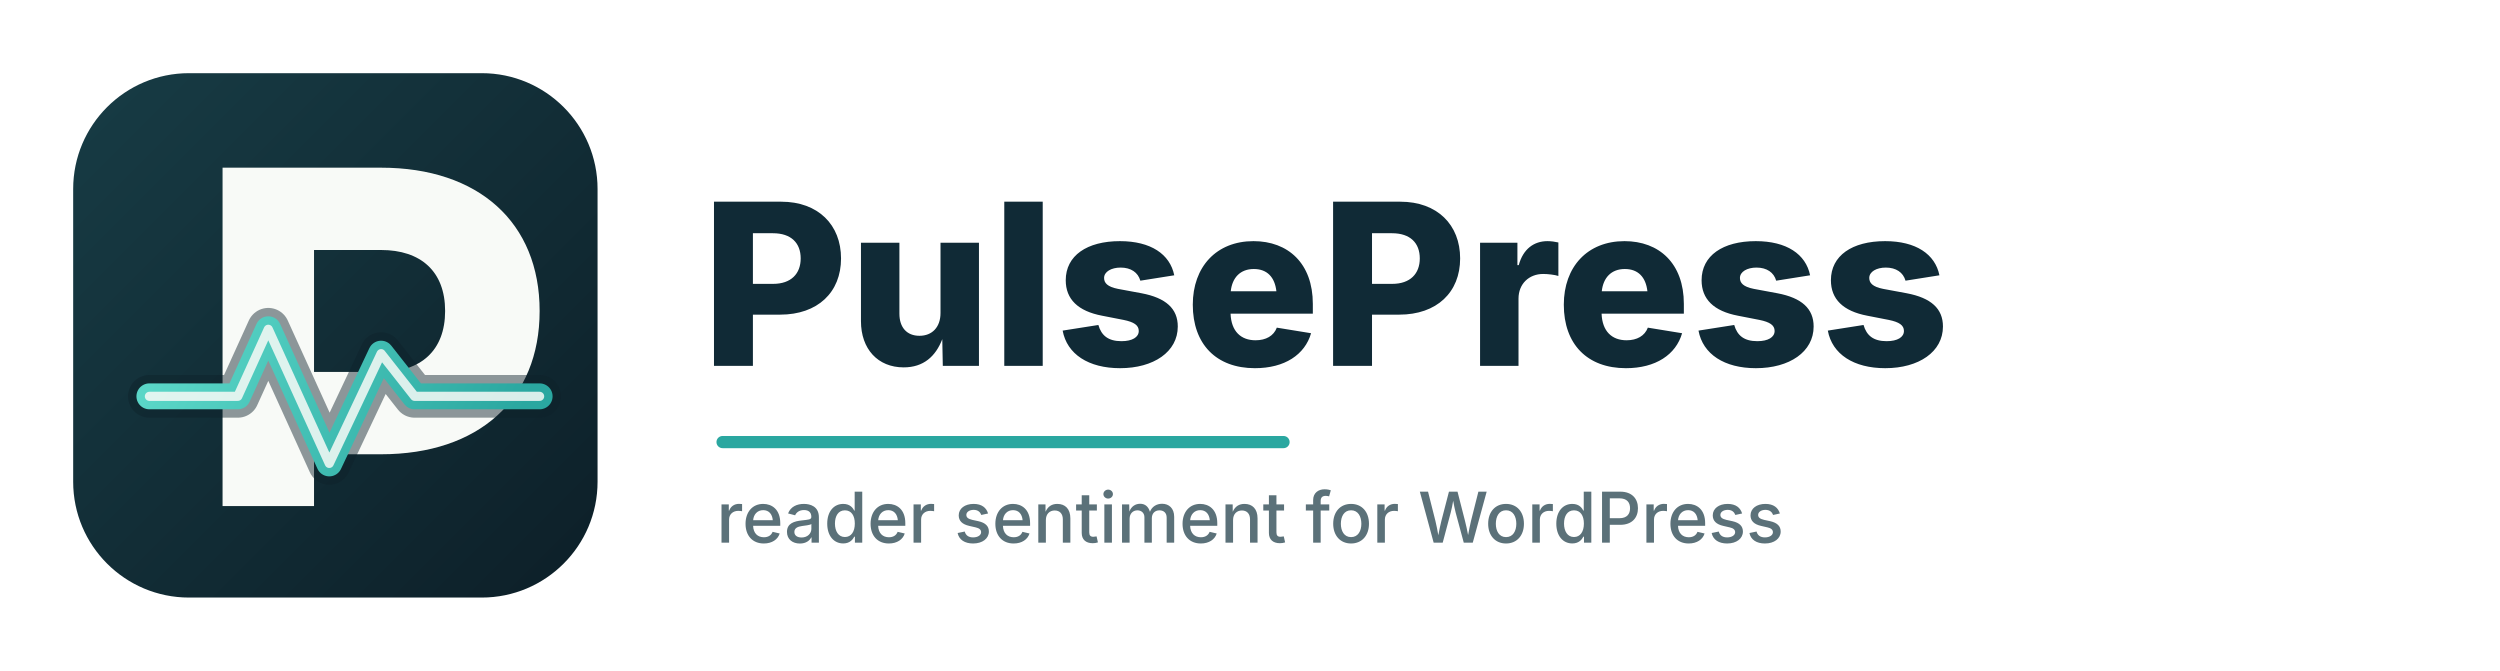
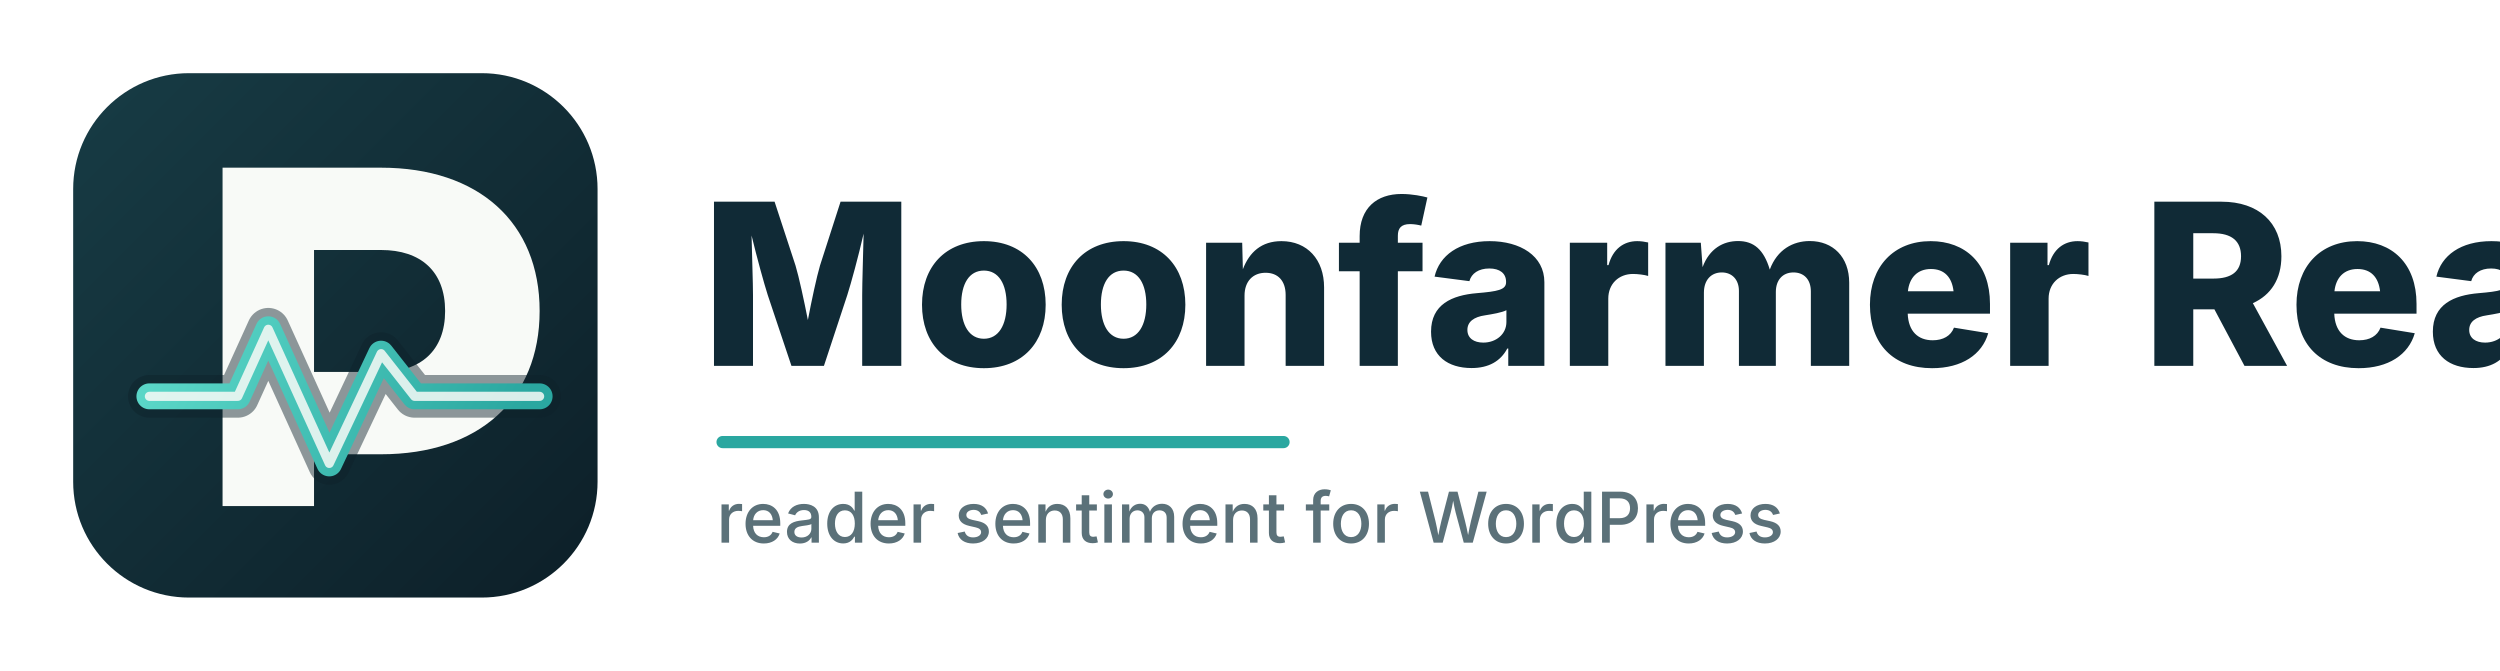
<svg xmlns="http://www.w3.org/2000/svg" viewBox="0 0 820 220" role="img" aria-labelledby="title desc">
  <defs>
    <linearGradient id="bg" x1="30" y1="28" x2="190" y2="188" gradientUnits="userSpaceOnUse">
      <stop offset="0" stop-color="#173B44" />
      <stop offset="1" stop-color="#0D2029" />
    </linearGradient>
    <linearGradient id="accent" x1="66" y1="94" x2="166" y2="145" gradientUnits="userSpaceOnUse">
      <stop offset="0" stop-color="#5AD6C7" />
      <stop offset="1" stop-color="#2AA7A0" />
    </linearGradient>
  </defs>
  <rect x="24" y="24" width="172" height="172" rx="38" fill="url(#bg)" />
  <path fill="#F8FAF7" d="M73 166V55h52c32 0 52 18 52 47s-20 47-52 47h-22v17H73Zm30-44h22c13 0 21-7 21-20s-8-20-21-20h-22v40Z" />
  <path d="M49 130h29l10-22 20 44 17-36 11 14h41" fill="none" stroke="#0D2029" stroke-width="14" stroke-linecap="round" stroke-linejoin="round" opacity="0.46" />
  <path d="M49 130h29l10-22 20 44 17-36 11 14h41" fill="none" stroke="url(#accent)" stroke-width="8.5" stroke-linecap="round" stroke-linejoin="round" />
  <path d="M49 130h29l10-22 20 44 17-36 11 14h41" fill="none" stroke="#F8FAF7" stroke-width="3" stroke-linecap="round" stroke-linejoin="round" opacity="0.85" />
-   <text x="230" y="120" fill="#102A36" font-family="-apple-system, BlinkMacSystemFont, 'Segoe UI', sans-serif" font-size="74" font-weight="760" letter-spacing="0">PulsePress</text>
+   <text x="230" y="120" fill="#102A36" font-family="-apple-system, BlinkMacSystemFont, 'Segoe UI', sans-serif" font-size="74" font-weight="760" letter-spacing="0">Moonfarmer Reactions Lead Capture</text>
  <rect x="235" y="143" width="188" height="4" rx="2" fill="#2AA7A0" />
  <text x="235" y="178" fill="#5B7179" font-family="-apple-system, BlinkMacSystemFont, 'Segoe UI', sans-serif" font-size="23" font-weight="500" letter-spacing="0">reader sentiment for WordPress</text>
</svg>
